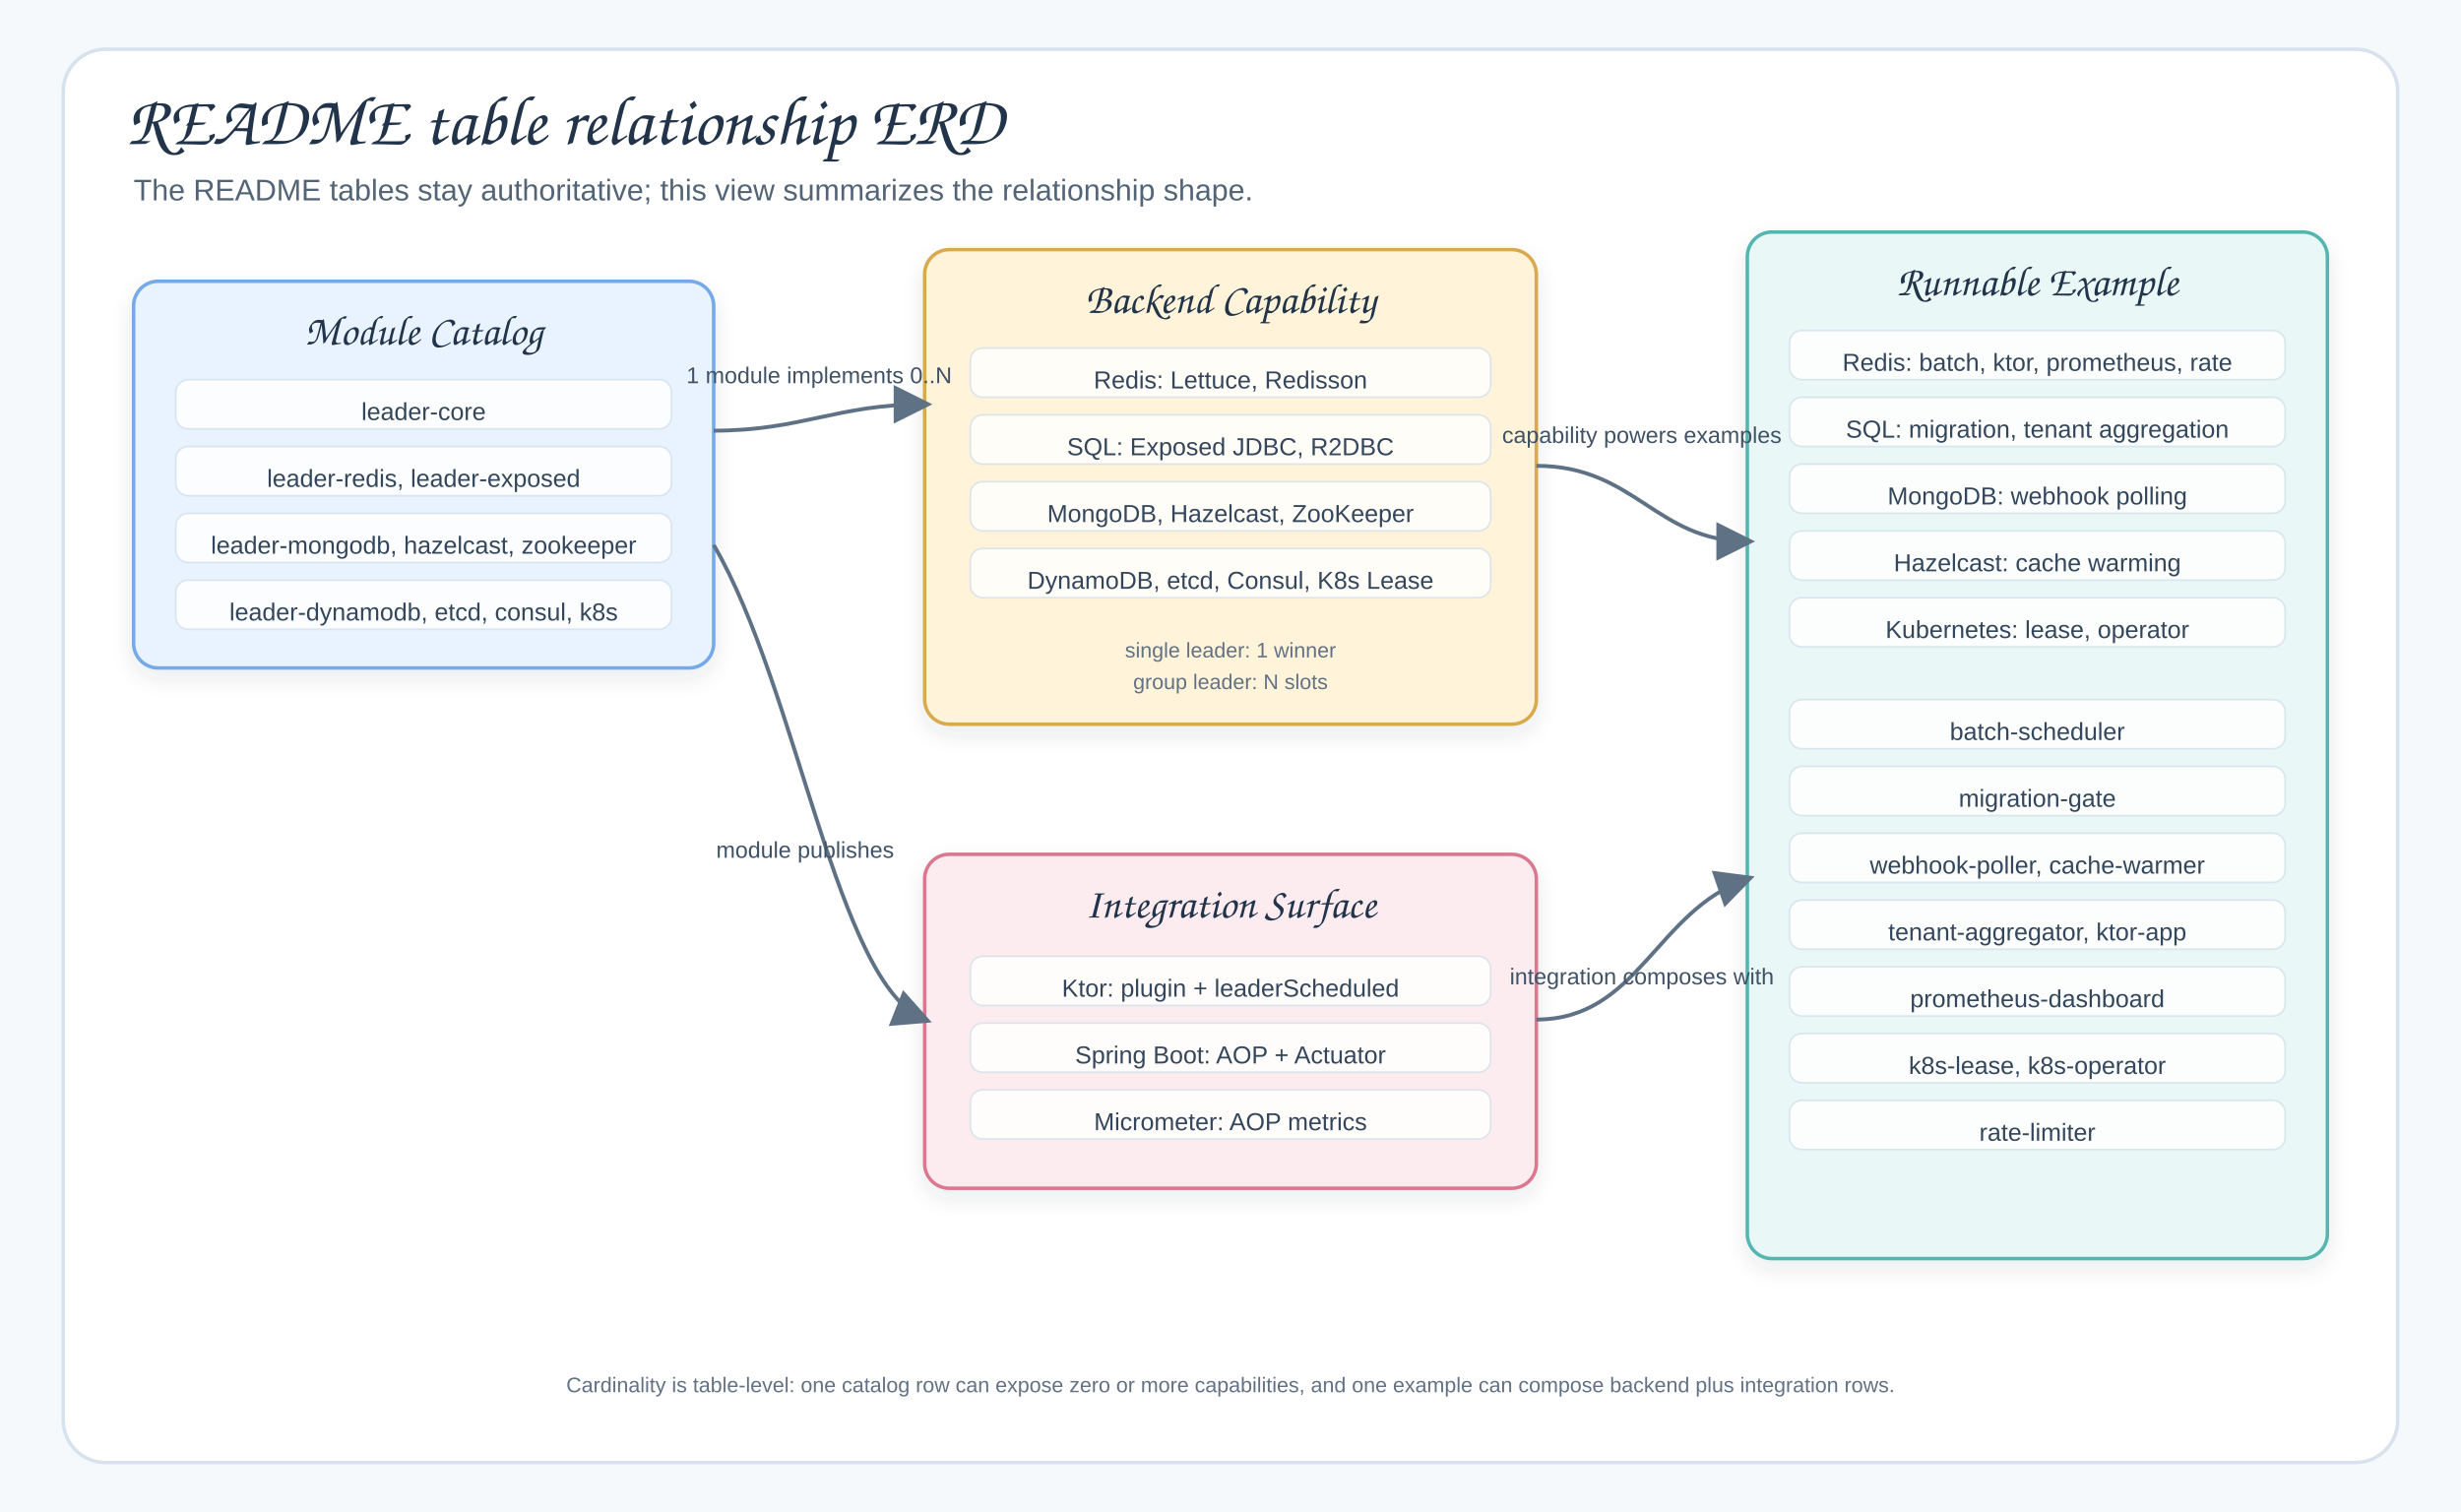
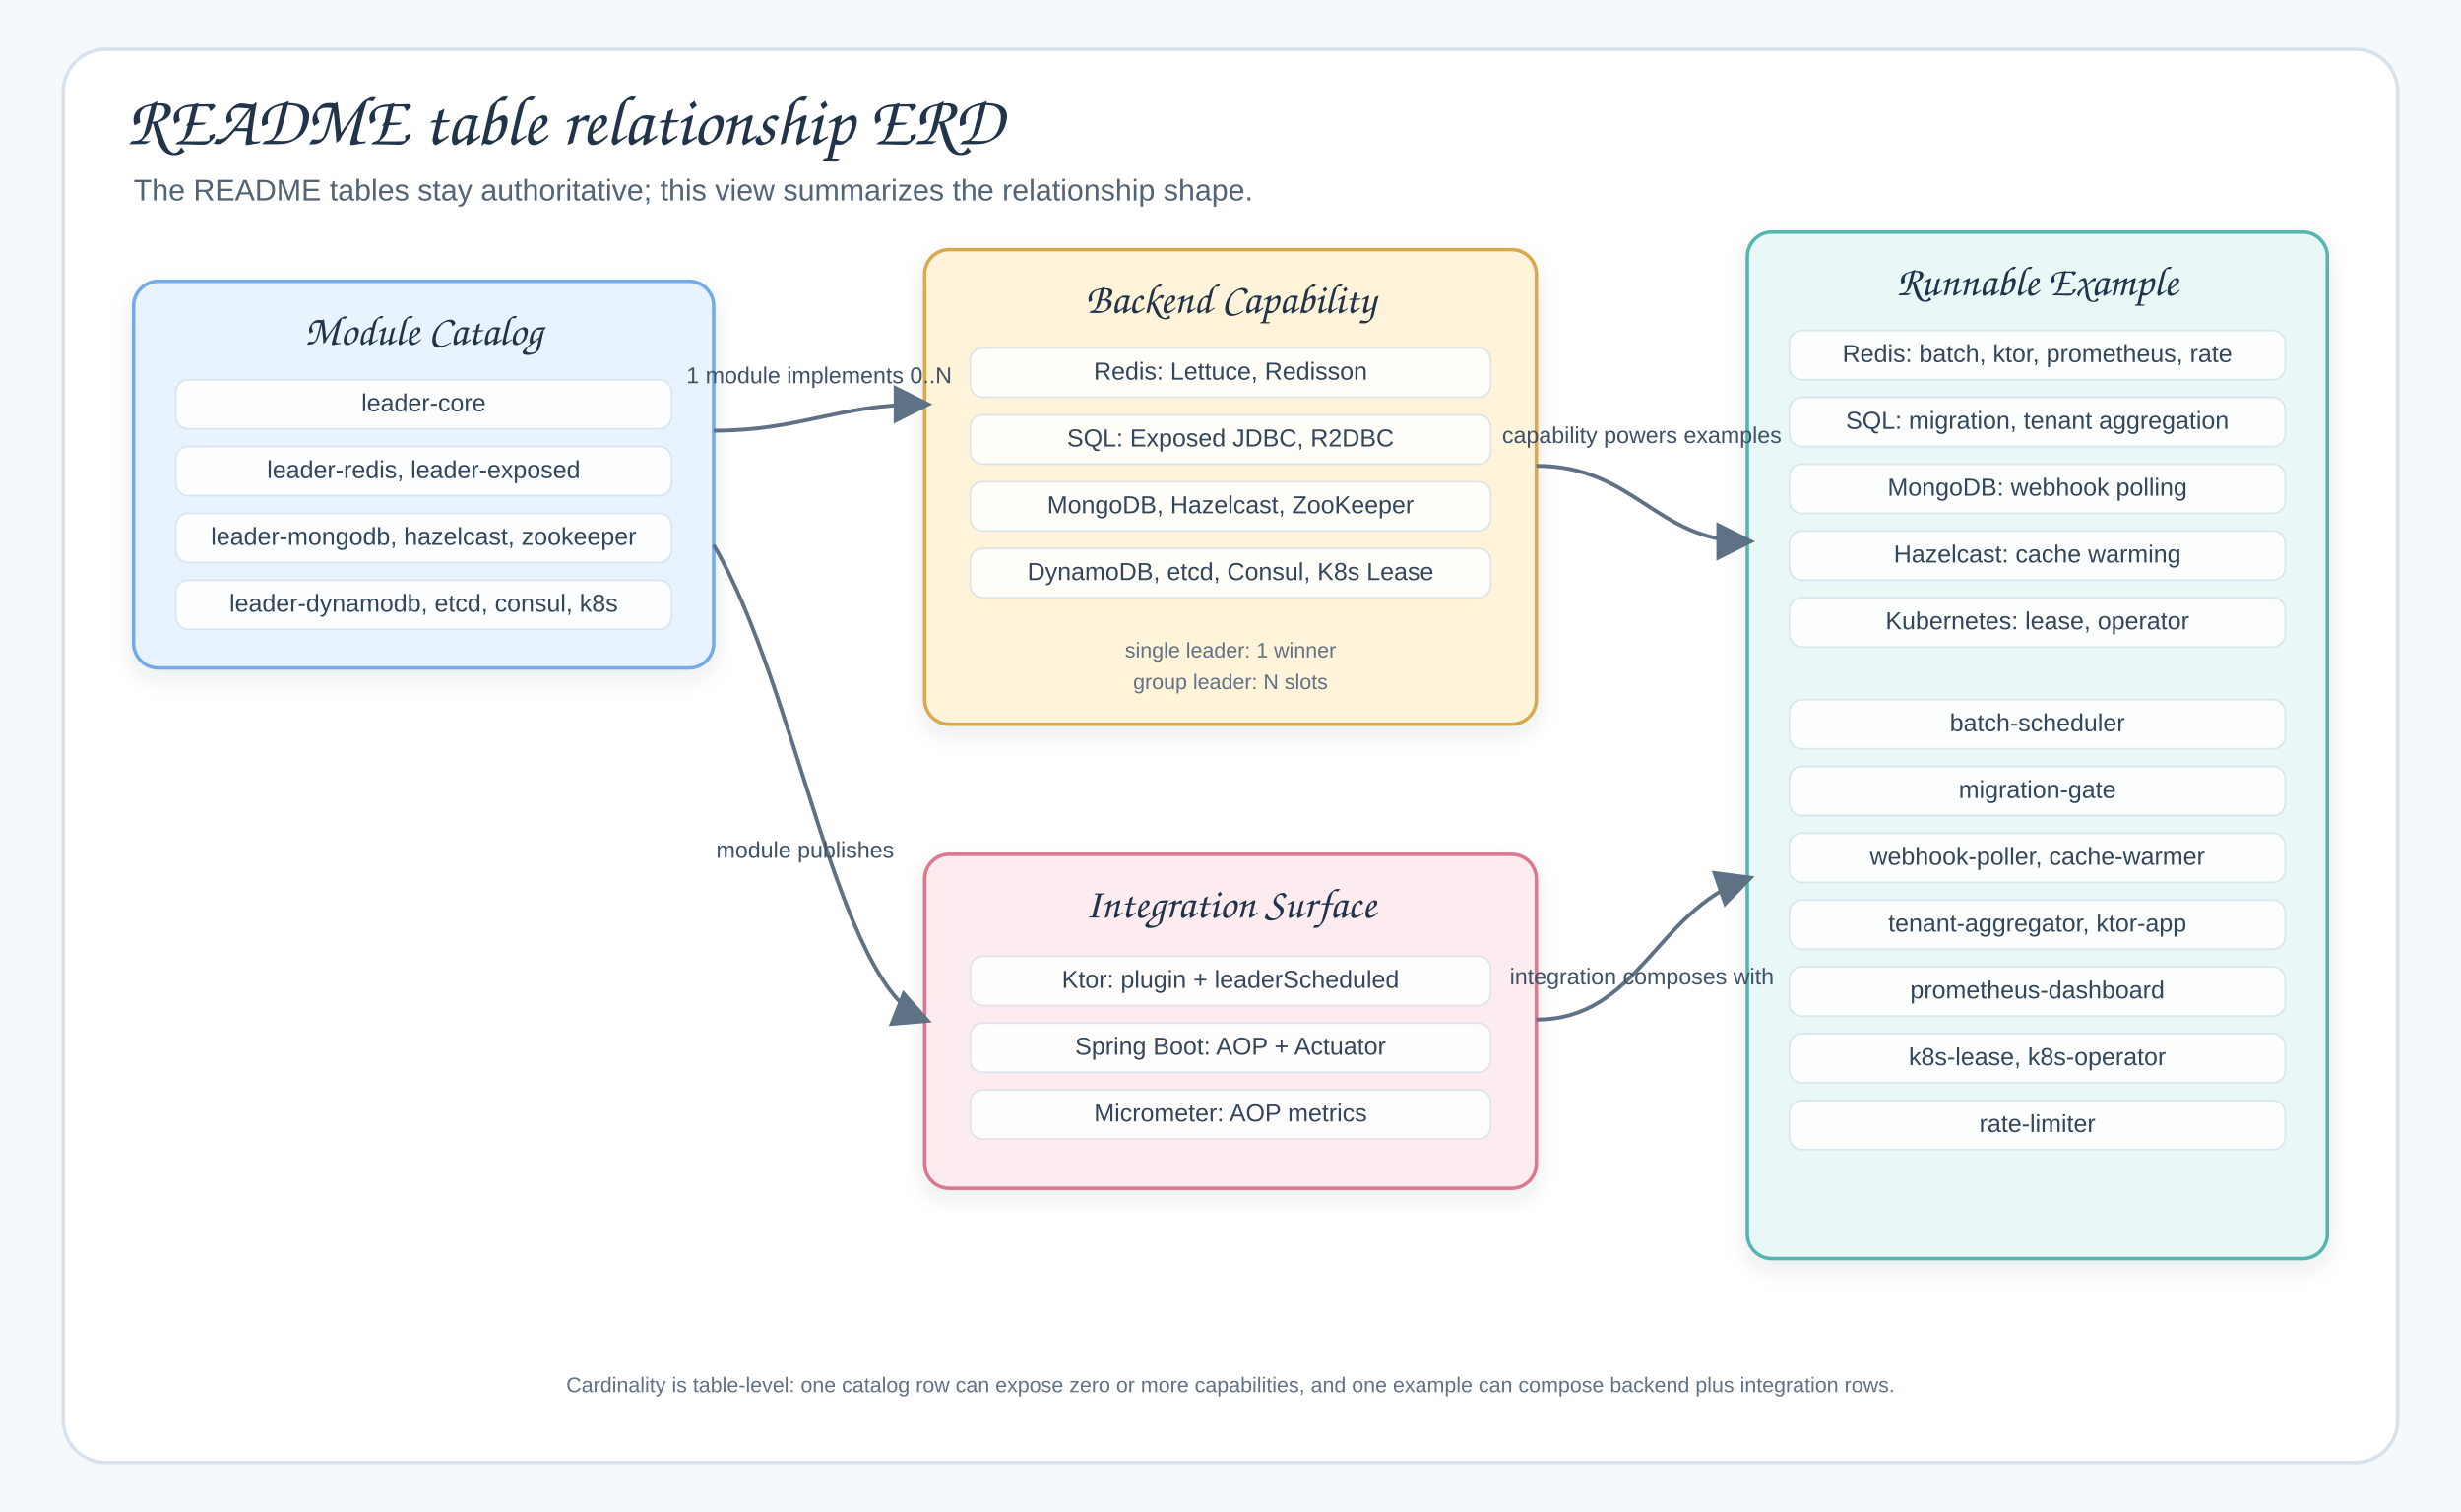
<svg xmlns="http://www.w3.org/2000/svg" width="1400" height="860" viewBox="0 0 1400 860" role="img" aria-labelledby="title desc">
  <defs>
    <filter id="shadow" x="-8%" y="-8%" width="116%" height="116%">
      <feDropShadow dx="0" dy="5" stdDeviation="6" flood-color="#203040" flood-opacity="0.09" />
    </filter>
    <marker id="arrow" markerWidth="10" markerHeight="10" refX="8" refY="5" orient="auto">
      <path d="M 0 0 L 10 5 L 0 10 z" fill="#5F7184" />
    </marker>
    <style>
      .canvas{fill:#F6F9FC}
      .frame{fill:#FFFFFF;stroke:#D7E2EC;stroke-width:2}
      .entity{filter:url(#shadow);stroke-width:2}
      .title{font-family:"Architects Daughter","Comic Mono","Comic Sans MS","Comic Sans",cursive;font-size:40px;fill:#22344A;font-weight:400}
      .subtitle{font-family:"Comic Mono","Comic Sans MS","Comic Sans","Comic Neue",Arial,sans-serif;font-size:17px;fill:#536476;font-weight:400}
      .entityTitle{font-family:"Architects Daughter","Comic Mono","Comic Sans MS","Comic Sans",cursive;font-size:24px;fill:#22344A;font-weight:400}
      .label{font-family:"Comic Mono","Comic Sans MS","Comic Sans","Comic Neue",Arial,sans-serif;font-size:14px;fill:#34465B;font-weight:400}
      .small{font-family:"Comic Mono","Comic Sans MS","Comic Sans","Comic Neue",Arial,sans-serif;font-size:12px;fill:#627184;font-weight:400}
      .rel{fill:none;stroke:#5F7184;stroke-width:2.2;marker-end:url(#arrow)}
      .relLabel{font-family:"Comic Mono","Comic Sans MS","Comic Sans","Comic Neue",Arial,sans-serif;font-size:13px;fill:#405266;font-weight:400}
      .chip{fill:#FFFFFF;opacity:0.82;stroke:#D7E2EC}
    </style>
  </defs>
  <rect class="canvas" width="1400" height="860" />
  <rect class="frame" x="36" y="28" width="1328" height="804" rx="24" />
  <text class="title" x="72" y="82">README table relationship ERD</text>
  <text class="subtitle" x="76" y="114">The README tables stay authoritative; this view summarizes the relationship shape.</text>
  <g transform="translate(76,160)">
    <rect class="entity" x="0" y="0" width="330" height="220" rx="14" fill="#E8F3FF" stroke="#75A9E8" />
    <text class="entityTitle" x="165" y="36" text-anchor="middle">Module Catalog</text>
    <rect class="chip" x="24" y="56" width="282" height="28" rx="7" />
-     <text class="label" x="165" y="75" text-anchor="middle" dominant-baseline="middle">leader-core</text>
+     <text class="label" x="165" y="70" text-anchor="middle" dominant-baseline="middle">leader-core</text>
    <rect class="chip" x="24" y="94" width="282" height="28" rx="7" />
-     <text class="label" x="165" y="113" text-anchor="middle" dominant-baseline="middle">leader-redis, leader-exposed</text>
+     <text class="label" x="165" y="108" text-anchor="middle" dominant-baseline="middle">leader-redis, leader-exposed</text>
    <rect class="chip" x="24" y="132" width="282" height="28" rx="7" />
-     <text class="label" x="165" y="151" text-anchor="middle" dominant-baseline="middle">leader-mongodb, hazelcast, zookeeper</text>
+     <text class="label" x="165" y="146" text-anchor="middle" dominant-baseline="middle">leader-mongodb, hazelcast, zookeeper</text>
    <rect class="chip" x="24" y="170" width="282" height="28" rx="7" />
-     <text class="label" x="165" y="189" text-anchor="middle" dominant-baseline="middle">leader-dynamodb, etcd, consul, k8s</text>
+     <text class="label" x="165" y="184" text-anchor="middle" dominant-baseline="middle">leader-dynamodb, etcd, consul, k8s</text>
  </g>
  <g transform="translate(526,142)">
    <rect class="entity" x="0" y="0" width="348" height="270" rx="14" fill="#FFF3D9" stroke="#D9AA4D" />
    <text class="entityTitle" x="174" y="36" text-anchor="middle">Backend Capability</text>
    <rect class="chip" x="26" y="56" width="296" height="28" rx="7" />
-     <text class="label" x="174" y="75" text-anchor="middle" dominant-baseline="middle">Redis: Lettuce, Redisson</text>
+     <text class="label" x="174" y="70" text-anchor="middle" dominant-baseline="middle">Redis: Lettuce, Redisson</text>
    <rect class="chip" x="26" y="94" width="296" height="28" rx="7" />
-     <text class="label" x="174" y="113" text-anchor="middle" dominant-baseline="middle">SQL: Exposed JDBC, R2DBC</text>
+     <text class="label" x="174" y="108" text-anchor="middle" dominant-baseline="middle">SQL: Exposed JDBC, R2DBC</text>
    <rect class="chip" x="26" y="132" width="296" height="28" rx="7" />
-     <text class="label" x="174" y="151" text-anchor="middle" dominant-baseline="middle">MongoDB, Hazelcast, ZooKeeper</text>
+     <text class="label" x="174" y="146" text-anchor="middle" dominant-baseline="middle">MongoDB, Hazelcast, ZooKeeper</text>
    <rect class="chip" x="26" y="170" width="296" height="28" rx="7" />
-     <text class="label" x="174" y="189" text-anchor="middle" dominant-baseline="middle">DynamoDB, etcd, Consul, K8s Lease</text>
+     <text class="label" x="174" y="184" text-anchor="middle" dominant-baseline="middle">DynamoDB, etcd, Consul, K8s Lease</text>
    <text class="small" x="174" y="232" text-anchor="middle">single leader: 1 winner</text>
    <text class="small" x="174" y="250" text-anchor="middle">group leader: N slots</text>
  </g>
  <g transform="translate(526,486)">
    <rect class="entity" x="0" y="0" width="348" height="190" rx="14" fill="#FDECEF" stroke="#DB7890" />
    <text class="entityTitle" x="174" y="36" text-anchor="middle">Integration Surface</text>
    <rect class="chip" x="26" y="58" width="296" height="28" rx="7" />
-     <text class="label" x="174" y="77" text-anchor="middle" dominant-baseline="middle">Ktor: plugin + leaderScheduled</text>
+     <text class="label" x="174" y="72" text-anchor="middle" dominant-baseline="middle">Ktor: plugin + leaderScheduled</text>
    <rect class="chip" x="26" y="96" width="296" height="28" rx="7" />
-     <text class="label" x="174" y="115" text-anchor="middle" dominant-baseline="middle">Spring Boot: AOP + Actuator</text>
+     <text class="label" x="174" y="110" text-anchor="middle" dominant-baseline="middle">Spring Boot: AOP + Actuator</text>
    <rect class="chip" x="26" y="134" width="296" height="28" rx="7" />
-     <text class="label" x="174" y="153" text-anchor="middle" dominant-baseline="middle">Micrometer: AOP metrics</text>
+     <text class="label" x="174" y="148" text-anchor="middle" dominant-baseline="middle">Micrometer: AOP metrics</text>
  </g>
  <g transform="translate(994,132)">
    <rect class="entity" x="0" y="0" width="330" height="584" rx="14" fill="#E9F7F6" stroke="#55B5AF" />
    <text class="entityTitle" x="165" y="36" text-anchor="middle">Runnable Example</text>
    <rect class="chip" x="24" y="56" width="282" height="28" rx="7" />
-     <text class="label" x="165" y="75" text-anchor="middle" dominant-baseline="middle">Redis: batch, ktor, prometheus, rate</text>
+     <text class="label" x="165" y="70" text-anchor="middle" dominant-baseline="middle">Redis: batch, ktor, prometheus, rate</text>
    <rect class="chip" x="24" y="94" width="282" height="28" rx="7" />
-     <text class="label" x="165" y="113" text-anchor="middle" dominant-baseline="middle">SQL: migration, tenant aggregation</text>
+     <text class="label" x="165" y="108" text-anchor="middle" dominant-baseline="middle">SQL: migration, tenant aggregation</text>
    <rect class="chip" x="24" y="132" width="282" height="28" rx="7" />
-     <text class="label" x="165" y="151" text-anchor="middle" dominant-baseline="middle">MongoDB: webhook polling</text>
+     <text class="label" x="165" y="146" text-anchor="middle" dominant-baseline="middle">MongoDB: webhook polling</text>
    <rect class="chip" x="24" y="170" width="282" height="28" rx="7" />
-     <text class="label" x="165" y="189" text-anchor="middle" dominant-baseline="middle">Hazelcast: cache warming</text>
+     <text class="label" x="165" y="184" text-anchor="middle" dominant-baseline="middle">Hazelcast: cache warming</text>
    <rect class="chip" x="24" y="208" width="282" height="28" rx="7" />
-     <text class="label" x="165" y="227" text-anchor="middle" dominant-baseline="middle">Kubernetes: lease, operator</text>
+     <text class="label" x="165" y="222" text-anchor="middle" dominant-baseline="middle">Kubernetes: lease, operator</text>
    <rect class="chip" x="24" y="266" width="282" height="28" rx="7" />
-     <text class="label" x="165" y="285" text-anchor="middle" dominant-baseline="middle">batch-scheduler</text>
+     <text class="label" x="165" y="280" text-anchor="middle" dominant-baseline="middle">batch-scheduler</text>
    <rect class="chip" x="24" y="304" width="282" height="28" rx="7" />
-     <text class="label" x="165" y="323" text-anchor="middle" dominant-baseline="middle">migration-gate</text>
+     <text class="label" x="165" y="318" text-anchor="middle" dominant-baseline="middle">migration-gate</text>
    <rect class="chip" x="24" y="342" width="282" height="28" rx="7" />
-     <text class="label" x="165" y="361" text-anchor="middle" dominant-baseline="middle">webhook-poller, cache-warmer</text>
+     <text class="label" x="165" y="356" text-anchor="middle" dominant-baseline="middle">webhook-poller, cache-warmer</text>
    <rect class="chip" x="24" y="380" width="282" height="28" rx="7" />
-     <text class="label" x="165" y="399" text-anchor="middle" dominant-baseline="middle">tenant-aggregator, ktor-app</text>
+     <text class="label" x="165" y="394" text-anchor="middle" dominant-baseline="middle">tenant-aggregator, ktor-app</text>
    <rect class="chip" x="24" y="418" width="282" height="28" rx="7" />
-     <text class="label" x="165" y="437" text-anchor="middle" dominant-baseline="middle">prometheus-dashboard</text>
+     <text class="label" x="165" y="432" text-anchor="middle" dominant-baseline="middle">prometheus-dashboard</text>
    <rect class="chip" x="24" y="456" width="282" height="28" rx="7" />
-     <text class="label" x="165" y="475" text-anchor="middle" dominant-baseline="middle">k8s-lease, k8s-operator</text>
+     <text class="label" x="165" y="470" text-anchor="middle" dominant-baseline="middle">k8s-lease, k8s-operator</text>
    <rect class="chip" x="24" y="494" width="282" height="28" rx="7" />
-     <text class="label" x="165" y="513" text-anchor="middle" dominant-baseline="middle">rate-limiter</text>
+     <text class="label" x="165" y="508" text-anchor="middle" dominant-baseline="middle">rate-limiter</text>
  </g>
  <path class="rel" d="M 406 245 C 456 245 476 230 526 230" />
  <text class="relLabel" x="466" y="218" text-anchor="middle">1 module implements 0..N</text>
  <path class="rel" d="M 874 265 C 930 265 942 308 994 308" />
  <text class="relLabel" x="934" y="252" text-anchor="middle">capability powers examples</text>
  <path class="rel" d="M 406 310 C 454 392 476 560 526 580" />
  <text class="relLabel" x="458" y="488" text-anchor="middle">module publishes</text>
  <path class="rel" d="M 874 580 C 932 580 942 518 994 500" />
  <text class="relLabel" x="934" y="560" text-anchor="middle">integration composes with</text>
  <text class="small" x="700" y="792" text-anchor="middle">Cardinality is table-level: one catalog row can expose zero or more capabilities, and one example can compose backend plus integration rows.</text>
</svg>
